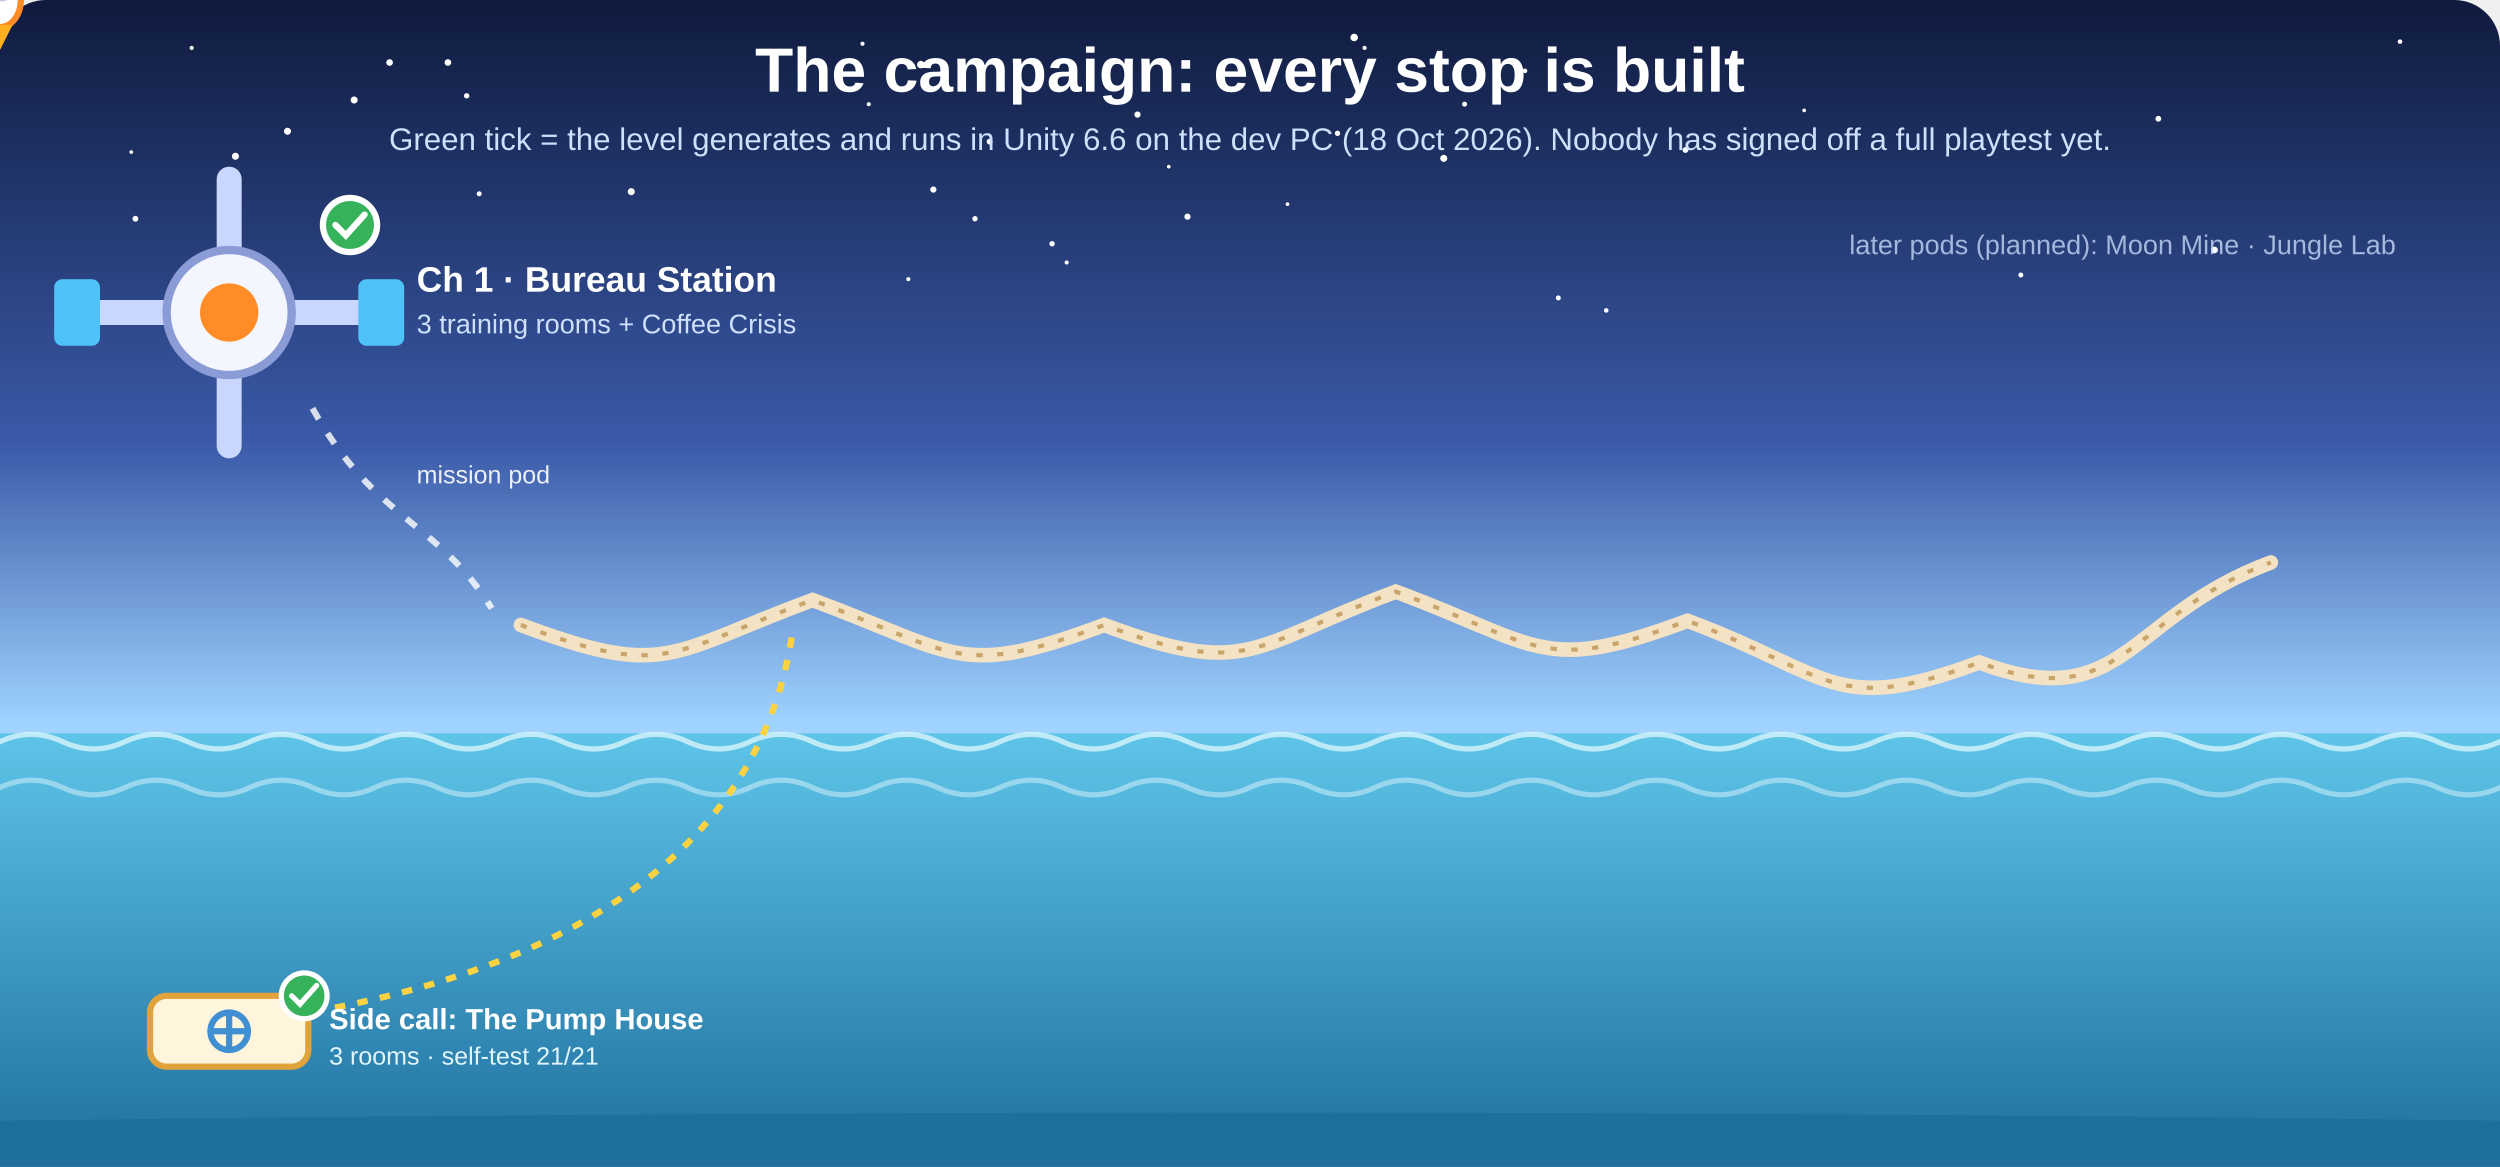
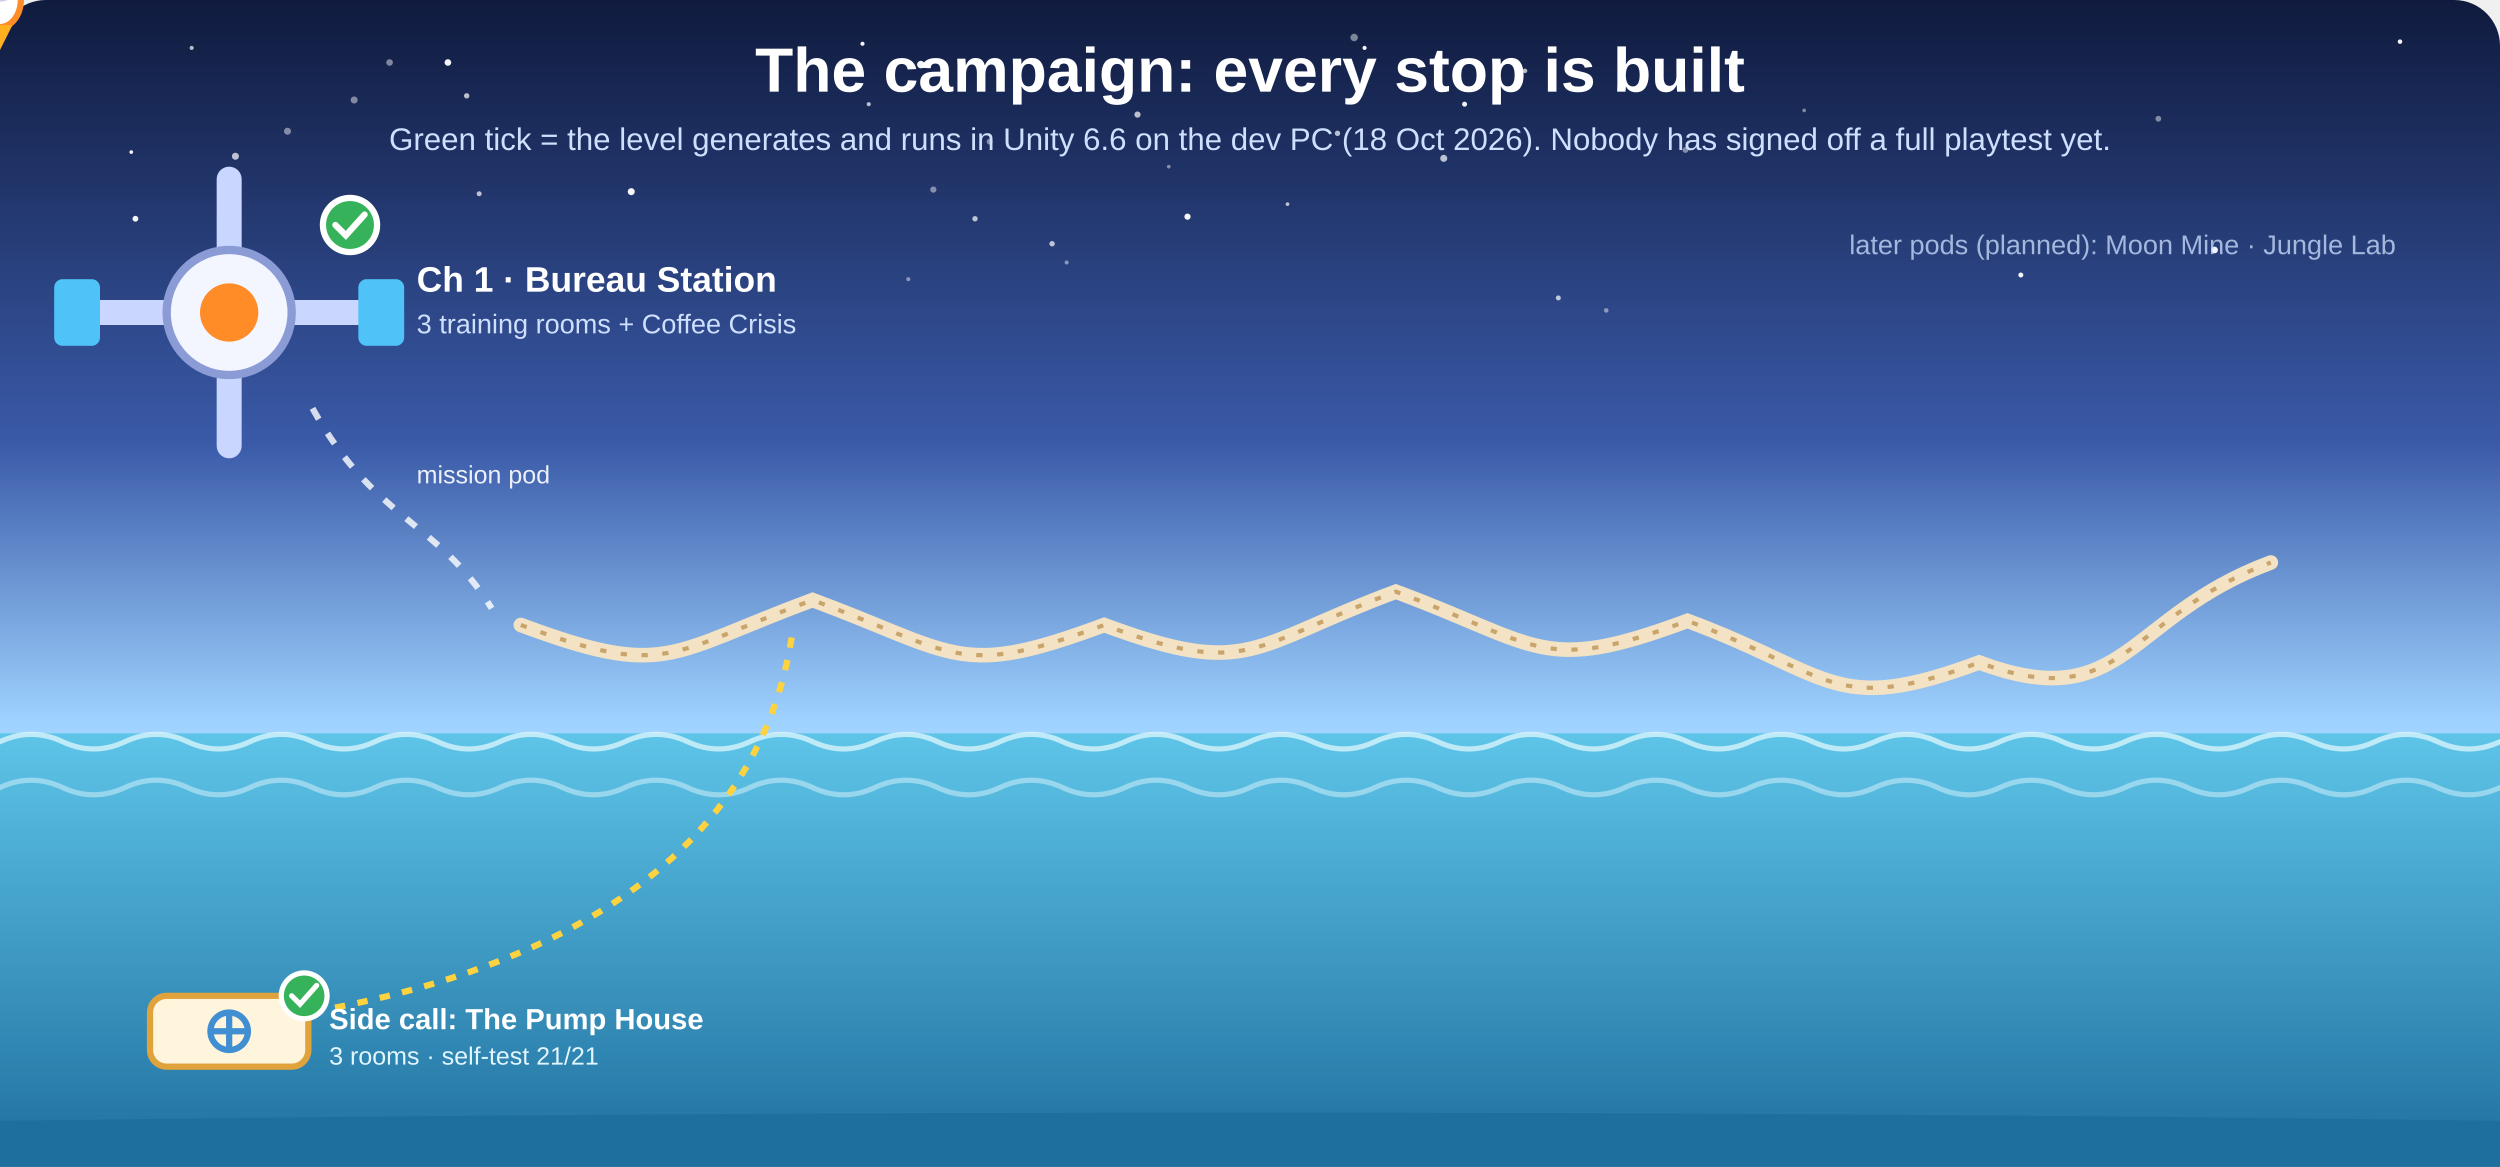
<svg xmlns="http://www.w3.org/2000/svg" viewBox="0 0 1200 560" width="1200" height="560" font-family="'Trebuchet MS', Verdana, Arial, sans-serif">
  <defs>
    <linearGradient id="sky" x1="0" y1="0" x2="0" y2="1">
      <stop offset="0" stop-color="#0f1a3d" />
      <stop offset="0.38" stop-color="#3a5aa8" />
      <stop offset="0.62" stop-color="#9fd3ff" />
      <stop offset="1" stop-color="#d9f1ff" />
    </linearGradient>
    <linearGradient id="sea" x1="0" y1="0" x2="0" y2="1">
      <stop offset="0" stop-color="#5ec4e8" />
      <stop offset="1" stop-color="#1f6f9e" />
    </linearGradient>
    <radialGradient id="planet" cx="0.35" cy="0.3" r="0.8">
      <stop offset="0" stop-color="#7fd0ff" />
      <stop offset="1" stop-color="#1c4f9c" />
    </radialGradient>
  </defs>
  <rect width="1200" height="560" rx="22" fill="url(#sky)" />
-   <circle cx="396" cy="35" r="0.9" fill="#fff">
-     <animate attributeName="opacity" values="1;0.2;1" dur="3.1s" repeatCount="indefinite" />
-   </circle>
-   <circle cx="642" cy="64" r="1.3" fill="#fff">
-     <animate attributeName="opacity" values="1;0.2;1" dur="1.6s" repeatCount="indefinite" />
-   </circle>
-   <circle cx="63" cy="73" r="0.9" fill="#fff">
-     <animate attributeName="opacity" values="1;0.2;1" dur="1.7s" repeatCount="indefinite" />
-   </circle>
-   <circle cx="512" cy="126" r="1.0" fill="#fff">
-     <animate attributeName="opacity" values="1;0.2;1" dur="1.8s" repeatCount="indefinite" />
-   </circle>
-   <circle cx="748" cy="143" r="1.2" fill="#fff">
-     <animate attributeName="opacity" values="1;0.2;1" dur="2.9s" repeatCount="indefinite" />
-   </circle>
-   <circle cx="1152" cy="20" r="1.1" fill="#fff">
-     <animate attributeName="opacity" values="1;0.2;1" dur="3.6s" repeatCount="indefinite" />
-   </circle>
-   <circle cx="187" cy="30" r="1.6" fill="#fff">
-     <animate attributeName="opacity" values="1;0.2;1" dur="2.3s" repeatCount="indefinite" />
-   </circle>
-   <circle cx="230" cy="93" r="1.2" fill="#fff">
-     <animate attributeName="opacity" values="1;0.2;1" dur="3.1s" repeatCount="indefinite" />
-   </circle>
-   <circle cx="655" cy="23" r="1.0" fill="#fff">
-     <animate attributeName="opacity" values="1;0.2;1" dur="1.6s" repeatCount="indefinite" />
-   </circle>
-   <circle cx="809" cy="72" r="1.4" fill="#fff">
-     <animate attributeName="opacity" values="1;0.2;1" dur="2.3s" repeatCount="indefinite" />
-   </circle>
-   <circle cx="546" cy="55" r="1.5" fill="#fff">
-     <animate attributeName="opacity" values="1;0.2;1" dur="3.5s" repeatCount="indefinite" />
-   </circle>
-   <circle cx="303" cy="92" r="1.7" fill="#fff">
-     <animate attributeName="opacity" values="1;0.2;1" dur="2.8s" repeatCount="indefinite" />
-   </circle>
-   <circle cx="866" cy="53" r="0.9" fill="#fff">
-     <animate attributeName="opacity" values="1;0.2;1" dur="4.0s" repeatCount="indefinite" />
-   </circle>
-   <circle cx="505" cy="117" r="1.3" fill="#fff">
-     <animate attributeName="opacity" values="1;0.2;1" dur="1.9s" repeatCount="indefinite" />
-   </circle>
-   <circle cx="65" cy="105" r="1.4" fill="#fff">
-     <animate attributeName="opacity" values="1;0.2;1" dur="3.4s" repeatCount="indefinite" />
-   </circle>
-   <circle cx="1036" cy="57" r="1.4" fill="#fff">
-     <animate attributeName="opacity" values="1;0.2;1" dur="3.2s" repeatCount="indefinite" />
-   </circle>
-   <circle cx="693" cy="76" r="1.7" fill="#fff">
-     <animate attributeName="opacity" values="1;0.2;1" dur="3.6s" repeatCount="indefinite" />
-   </circle>
-   <circle cx="570" cy="104" r="1.5" fill="#fff">
-     <animate attributeName="opacity" values="1;0.2;1" dur="1.7s" repeatCount="indefinite" />
-   </circle>
-   <circle cx="771" cy="149" r="1.1" fill="#fff">
-     <animate attributeName="opacity" values="1;0.2;1" dur="3.6s" repeatCount="indefinite" />
-   </circle>
-   <circle cx="468" cy="105" r="1.3" fill="#fff">
-     <animate attributeName="opacity" values="1;0.2;1" dur="1.6s" repeatCount="indefinite" />
-   </circle>
-   <circle cx="215" cy="30" r="1.6" fill="#fff">
-     <animate attributeName="opacity" values="1;0.2;1" dur="1.6s" repeatCount="indefinite" />
-   </circle>
-   <circle cx="170" cy="48" r="1.7" fill="#fff">
-     <animate attributeName="opacity" values="1;0.2;1" dur="2.5s" repeatCount="indefinite" />
-   </circle>
-   <circle cx="113" cy="75" r="1.7" fill="#fff">
-     <animate attributeName="opacity" values="1;0.2;1" dur="2.9s" repeatCount="indefinite" />
-   </circle>
-   <circle cx="970" cy="132" r="1.2" fill="#fff">
-     <animate attributeName="opacity" values="1;0.2;1" dur="2.2s" repeatCount="indefinite" />
-   </circle>
-   <circle cx="436" cy="134" r="1.0" fill="#fff">
-     <animate attributeName="opacity" values="1;0.2;1" dur="3.9s" repeatCount="indefinite" />
-   </circle>
-   <circle cx="224" cy="46" r="1.3" fill="#fff">
-     <animate attributeName="opacity" values="1;0.2;1" dur="2.1s" repeatCount="indefinite" />
-   </circle>
-   <circle cx="703" cy="50" r="1.2" fill="#fff">
-     <animate attributeName="opacity" values="1;0.2;1" dur="1.5s" repeatCount="indefinite" />
-   </circle>
-   <circle cx="448" cy="91" r="1.5" fill="#fff">
-     <animate attributeName="opacity" values="1;0.2;1" dur="3.9s" repeatCount="indefinite" />
-   </circle>
-   <circle cx="618" cy="98" r="0.9" fill="#fff">
-     <animate attributeName="opacity" values="1;0.2;1" dur="3.2s" repeatCount="indefinite" />
-   </circle>
-   <circle cx="1063" cy="120" r="1.6" fill="#fff">
-     <animate attributeName="opacity" values="1;0.2;1" dur="3.7s" repeatCount="indefinite" />
-   </circle>
-   <circle cx="475" cy="68" r="1.4" fill="#fff">
-     <animate attributeName="opacity" values="1;0.2;1" dur="1.8s" repeatCount="indefinite" />
-   </circle>
-   <circle cx="92" cy="23" r="1.0" fill="#fff">
-     <animate attributeName="opacity" values="1;0.2;1" dur="2.0s" repeatCount="indefinite" />
-   </circle>
-   <circle cx="414" cy="21" r="1.0" fill="#fff">
-     <animate attributeName="opacity" values="1;0.2;1" dur="1.5s" repeatCount="indefinite" />
-   </circle>
-   <circle cx="138" cy="63" r="1.7" fill="#fff">
-     <animate attributeName="opacity" values="1;0.2;1" dur="1.6s" repeatCount="indefinite" />
-   </circle>
-   <circle cx="732" cy="34" r="1.1" fill="#fff">
-     <animate attributeName="opacity" values="1;0.2;1" dur="2.1s" repeatCount="indefinite" />
-   </circle>
-   <circle cx="442" cy="31" r="1.8" fill="#fff">
-     <animate attributeName="opacity" values="1;0.2;1" dur="3.6s" repeatCount="indefinite" />
-   </circle>
-   <circle cx="561" cy="80" r="0.9" fill="#fff">
-     <animate attributeName="opacity" values="1;0.2;1" dur="1.7s" repeatCount="indefinite" />
-   </circle>
-   <circle cx="417" cy="50" r="1.0" fill="#fff">
-     <animate attributeName="opacity" values="1;0.2;1" dur="3.6s" repeatCount="indefinite" />
-   </circle>
-   <circle cx="47" cy="143" r="0.9" fill="#fff">
-     <animate attributeName="opacity" values="1;0.2;1" dur="2.8s" repeatCount="indefinite" />
-   </circle>
-   <circle cx="650" cy="18" r="1.8" fill="#fff">
-     <animate attributeName="opacity" values="1;0.2;1" dur="2.8s" repeatCount="indefinite" />
-   </circle>
+   <circle cx="396" cy="35" r="0.9" fill="#fff" opacity="0.45" />
+   <circle cx="642" cy="64" r="1.3" fill="#fff" opacity="0.70" />
+   <circle cx="63" cy="73" r="0.9" fill="#fff" opacity="0.95" />
+   <circle cx="512" cy="126" r="1.0" fill="#fff" opacity="0.45" />
+   <circle cx="748" cy="143" r="1.2" fill="#fff" opacity="0.70" />
+   <circle cx="1152" cy="20" r="1.1" fill="#fff" opacity="0.95" />
+   <circle cx="187" cy="30" r="1.6" fill="#fff" opacity="0.45" />
+   <circle cx="230" cy="93" r="1.2" fill="#fff" opacity="0.70" />
+   <circle cx="655" cy="23" r="1.0" fill="#fff" opacity="0.95" />
+   <circle cx="809" cy="72" r="1.4" fill="#fff" opacity="0.45" />
+   <circle cx="546" cy="55" r="1.5" fill="#fff" opacity="0.70" />
+   <circle cx="303" cy="92" r="1.7" fill="#fff" opacity="0.95" />
+   <circle cx="866" cy="53" r="0.9" fill="#fff" opacity="0.45" />
+   <circle cx="505" cy="117" r="1.3" fill="#fff" opacity="0.70" />
+   <circle cx="65" cy="105" r="1.4" fill="#fff" opacity="0.95" />
+   <circle cx="1036" cy="57" r="1.4" fill="#fff" opacity="0.45" />
+   <circle cx="693" cy="76" r="1.7" fill="#fff" opacity="0.70" />
+   <circle cx="570" cy="104" r="1.5" fill="#fff" opacity="0.95" />
+   <circle cx="771" cy="149" r="1.1" fill="#fff" opacity="0.45" />
+   <circle cx="468" cy="105" r="1.3" fill="#fff" opacity="0.70" />
+   <circle cx="215" cy="30" r="1.6" fill="#fff" opacity="0.95" />
+   <circle cx="170" cy="48" r="1.7" fill="#fff" opacity="0.45" />
+   <circle cx="113" cy="75" r="1.7" fill="#fff" opacity="0.70" />
+   <circle cx="970" cy="132" r="1.2" fill="#fff" opacity="0.95" />
+   <circle cx="436" cy="134" r="1.0" fill="#fff" opacity="0.45" />
+   <circle cx="224" cy="46" r="1.3" fill="#fff" opacity="0.70" />
+   <circle cx="703" cy="50" r="1.2" fill="#fff" opacity="0.95" />
+   <circle cx="448" cy="91" r="1.5" fill="#fff" opacity="0.45" />
+   <circle cx="618" cy="98" r="0.9" fill="#fff" opacity="0.70" />
+   <circle cx="1063" cy="120" r="1.6" fill="#fff" opacity="0.95" />
+   <circle cx="475" cy="68" r="1.4" fill="#fff" opacity="0.45" />
+   <circle cx="92" cy="23" r="1.0" fill="#fff" opacity="0.70" />
+   <circle cx="414" cy="21" r="1.0" fill="#fff" opacity="0.95" />
+   <circle cx="138" cy="63" r="1.7" fill="#fff" opacity="0.45" />
+   <circle cx="732" cy="34" r="1.1" fill="#fff" opacity="0.70" />
+   <circle cx="442" cy="31" r="1.8" fill="#fff" opacity="0.95" />
+   <circle cx="561" cy="80" r="0.9" fill="#fff" opacity="0.45" />
+   <circle cx="417" cy="50" r="1.0" fill="#fff" opacity="0.70" />
+   <circle cx="47" cy="143" r="0.9" fill="#fff" opacity="0.95" />
+   <circle cx="650" cy="18" r="1.8" fill="#fff" opacity="0.45" />
  <text x="600" y="44" font-size="30" font-weight="bold" fill="#fff" text-anchor="middle">The campaign: every stop is built</text>
  <text x="600" y="72" font-size="15" fill="#cfe0ff" text-anchor="middle">Green tick = the level generates and runs in Unity 6.6 on the dev PC (18 Oct 2026). Nobody has signed off a full playtest yet.</text>
  <g transform="translate(110 150)">
    <animateTransform attributeName="transform" type="translate" values="110 150;110 143;110 150" dur="5s" repeatCount="indefinite" />
    <g>
      <animateTransform attributeName="transform" type="rotate" from="0" to="360" dur="30s" repeatCount="indefinite" />
      <rect x="-70" y="-6" width="140" height="12" rx="6" fill="#c9d6ff" />
      <rect x="-6" y="-70" width="12" height="140" rx="6" fill="#c9d6ff" />
      <rect x="-84" y="-16" width="22" height="32" rx="4" fill="#4fc3f7" />
      <rect x="62" y="-16" width="22" height="32" rx="4" fill="#4fc3f7" />
    </g>
    <circle r="30" fill="#f4f6ff" stroke="#8b9bd6" stroke-width="4" />
    <circle r="14" fill="#ff8c26">
      <animate attributeName="fill" values="#ff8c26;#ffd23f;#ff8c26" dur="2s" repeatCount="indefinite" />
    </circle>
  </g>
  <g>
    <circle cx="168" cy="108" r="13" fill="#36b35a" stroke="#fff" stroke-width="3" />
    <path d="M161 108 l5 5 l9 -10" fill="none" stroke="#fff" stroke-width="3" stroke-linecap="round" />
  </g>
  <text x="200" y="140" font-size="17" font-weight="bold" fill="#fff">Ch 1 · Bureau Station</text>
  <text x="200" y="160" font-size="13" fill="#cfe0ff">3 training rooms + Coffee Crisis</text>
  <path d="M 150 196 C 180 250, 210 250, 236 292" fill="none" stroke="#fff" stroke-width="3" stroke-dasharray="6 8" opacity="0.8">
    <animate attributeName="stroke-dashoffset" from="28" to="0" dur="1s" repeatCount="indefinite" />
  </path>
  <g>
    <animateMotion path="M 150 196 C 180 250, 210 250, 236 292" dur="3.5s" repeatCount="indefinite" rotate="0" />
    <ellipse rx="10" ry="13" fill="#ffffff" stroke="#ff8c26" stroke-width="3" />
    <path d="M -6 12 L 0 24 L 6 12 Z" fill="#ffb020">
      <animate attributeName="opacity" values="1;0.3;1" dur="0.3s" repeatCount="indefinite" />
    </path>
  </g>
  <text x="200" y="232" font-size="12" fill="#ffffff" opacity="0.9">mission pod</text>
  <rect x="0" y="352" width="1200" height="208" fill="url(#sea)" />
  <rect x="0" y="538" width="1200" height="22" fill="#1f6f9e" />
  <path d="M0 560 L0 538 Q600.0 530 1200 538 L1200 560 Z" fill="#1f6f9e" />
  <path d="M -60 356 q 15 -7 30 0 q 15 7 30 0 q 15 -7 30 0 q 15 7 30 0 q 15 -7 30 0 q 15 7 30 0 q 15 -7 30 0 q 15 7 30 0 q 15 -7 30 0 q 15 7 30 0 q 15 -7 30 0 q 15 7 30 0 q 15 -7 30 0 q 15 7 30 0 q 15 -7 30 0 q 15 7 30 0 q 15 -7 30 0 q 15 7 30 0 q 15 -7 30 0 q 15 7 30 0 q 15 -7 30 0 q 15 7 30 0 q 15 -7 30 0 q 15 7 30 0 q 15 -7 30 0 q 15 7 30 0 q 15 -7 30 0 q 15 7 30 0 q 15 -7 30 0 q 15 7 30 0 q 15 -7 30 0 q 15 7 30 0 q 15 -7 30 0 q 15 7 30 0 q 15 -7 30 0 q 15 7 30 0 q 15 -7 30 0 q 15 7 30 0 q 15 -7 30 0 q 15 7 30 0 q 15 -7 30 0 q 15 7 30 0 q 15 -7 30 0 q 15 7 30 0 q 15 -7 30 0 q 15 7 30 0 q 15 -7 30 0 q 15 7 30 0" fill="none" stroke="#e8fbff" stroke-width="2.5" opacity="0.7">
    <animateTransform attributeName="transform" type="translate" from="0 0" to="60 0" dur="7s" repeatCount="indefinite" />
  </path>
  <path d="M -60 378 q 15 -7 30 0 q 15 7 30 0 q 15 -7 30 0 q 15 7 30 0 q 15 -7 30 0 q 15 7 30 0 q 15 -7 30 0 q 15 7 30 0 q 15 -7 30 0 q 15 7 30 0 q 15 -7 30 0 q 15 7 30 0 q 15 -7 30 0 q 15 7 30 0 q 15 -7 30 0 q 15 7 30 0 q 15 -7 30 0 q 15 7 30 0 q 15 -7 30 0 q 15 7 30 0 q 15 -7 30 0 q 15 7 30 0 q 15 -7 30 0 q 15 7 30 0 q 15 -7 30 0 q 15 7 30 0 q 15 -7 30 0 q 15 7 30 0 q 15 -7 30 0 q 15 7 30 0 q 15 -7 30 0 q 15 7 30 0 q 15 -7 30 0 q 15 7 30 0 q 15 -7 30 0 q 15 7 30 0 q 15 -7 30 0 q 15 7 30 0 q 15 -7 30 0 q 15 7 30 0 q 15 -7 30 0 q 15 7 30 0 q 15 -7 30 0 q 15 7 30 0 q 15 -7 30 0 q 15 7 30 0 q 15 -7 30 0 q 15 7 30 0" fill="none" stroke="#e8fbff" stroke-width="2.5" opacity="0.45">
    <animateTransform attributeName="transform" type="translate" from="0 0" to="60 0" dur="9s" repeatCount="indefinite" />
  </path>
  <path d="M 250 300 C 320.0 326, 320.0 314, 390 288 C 460.0 314, 460.0 326, 530 300 C 600.0 326, 600.0 310, 670 284 C 740.0 310, 740.0 324, 810 298 C 880.0 324, 880.0 344, 950 318 C 1020.0 344, 1020.0 296, 1090 270" fill="none" stroke="#f3e2c3" stroke-width="7" stroke-linecap="round" />
  <path d="M 250 300 C 320.0 326, 320.0 314, 390 288 C 460.0 314, 460.0 326, 530 300 C 600.0 326, 600.0 310, 670 284 C 740.0 310, 740.0 324, 810 298 C 880.0 324, 880.0 344, 950 318 C 1020.0 344, 1020.0 296, 1090 270" fill="none" stroke="#c9a46b" stroke-width="2" stroke-dasharray="3 7" />
  <g transform="translate(110 492)">
    <path d="M 270 -186 C 250 -60, 120 -20, 38 -6" fill="none" stroke="#ffd23f" stroke-width="3" stroke-dasharray="5 6">
      <animate attributeName="stroke-dashoffset" from="22" to="0" dur="1.2s" repeatCount="indefinite" />
    </path>
    <rect x="-38" y="-14" width="76" height="34" rx="8" fill="#fff4dc" stroke="#e0a23b" stroke-width="3" />
    <g transform="translate(0 3)">
      <animateTransform attributeName="transform" type="rotate" from="0 0 3" to="360 0 3" dur="4s" repeatCount="indefinite" additive="sum" />
      <circle r="9" fill="none" stroke="#3f8fd2" stroke-width="3" />
      <path d="M -9 0 H 9 M 0 -9 V 9" stroke="#3f8fd2" stroke-width="3" />
    </g>
    <circle cx="36" cy="-14" r="11" fill="#36b35a" stroke="#fff" stroke-width="2.5" />
    <path d="M30 -14 l4 4 l8 -9" fill="none" stroke="#fff" stroke-width="2.5" stroke-linecap="round" />
    <text x="48" y="2" font-size="14" font-weight="bold" fill="#fff">Side call: The Pump House</text>
    <text x="48" y="19" font-size="12" fill="#e2f6ff">3 rooms · self-test 21/21</text>
  </g>
  <g opacity="0">
    <animate attributeName="opacity" from="0" to="1" begin="0.40s" dur="0.5s" fill="freeze" />
    <rect x="213" y="308" width="6" height="58" fill="#c69c6d" />
    <rect x="235" y="308" width="6" height="58" fill="#c69c6d" />
    <rect x="259" y="308" width="6" height="58" fill="#c69c6d" />
    <rect x="281" y="308" width="6" height="58" fill="#c69c6d" />
    <rect x="202" y="296" width="96" height="14" rx="4" fill="#ff8a65" stroke="#ffffff" stroke-width="2" />
    <rect x="238" y="280" width="24" height="16" rx="4" fill="#8d6e63" />
    <g fill="#fff" opacity="0.85">
      <circle cx="246" cy="274" r="4">
        <animate attributeName="cy" values="276;256" dur="2s" repeatCount="indefinite" />
        <animate attributeName="opacity" values="0.9;0" dur="2s" repeatCount="indefinite" />
      </circle>
      <circle cx="255" cy="274" r="3">
        <animate attributeName="cy" values="276;256" dur="2s" begin="1s" repeatCount="indefinite" />
        <animate attributeName="opacity" values="0.9;0" dur="2s" begin="1s" repeatCount="indefinite" />
      </circle>
    </g>
    <circle cx="294" cy="292" r="12" fill="#36b35a" stroke="#fff" stroke-width="3" />
    <path d="M288 292 l4 4 l8 -9" fill="none" stroke="#fff" stroke-width="3" stroke-linecap="round" />
    <text x="250" y="396" font-size="13" font-weight="bold" fill="#ffffff" text-anchor="middle">Ch 2</text>
    <text x="250" y="413" font-size="14" font-weight="bold" fill="#ffffff" text-anchor="middle">Nonna Lucia's</text>
    <text x="250" y="429" font-size="14" font-weight="bold" fill="#ffffff" text-anchor="middle">Trattoria</text>
  </g>
  <g opacity="0">
    <animate attributeName="opacity" from="0" to="1" begin="0.75s" dur="0.5s" fill="freeze" />
    <rect x="353" y="296" width="6" height="70" fill="#c69c6d" />
    <rect x="375" y="296" width="6" height="70" fill="#c69c6d" />
    <rect x="399" y="296" width="6" height="70" fill="#c69c6d" />
    <rect x="421" y="296" width="6" height="70" fill="#c69c6d" />
    <rect x="342" y="284" width="96" height="14" rx="4" fill="#66bb6a" stroke="#ffffff" stroke-width="2" />
    <rect x="387" y="254" width="6" height="30" fill="#795548" />
    <g>
      <animateTransform attributeName="transform" type="rotate" values="-3 390 284;3 390 284;-3 390 284" dur="0.9s" repeatCount="indefinite" />
      <circle cx="390" cy="246" r="16" fill="#4caf50" />
      <circle cx="399" cy="240" r="5" fill="#ffcc80" />
    </g>
    <circle cx="434" cy="280" r="12" fill="#36b35a" stroke="#fff" stroke-width="3" />
    <path d="M428 280 l4 4 l8 -9" fill="none" stroke="#fff" stroke-width="3" stroke-linecap="round" />
    <text x="390" y="456" font-size="13" font-weight="bold" fill="#ffffff" text-anchor="middle">Ch 3</text>
    <text x="390" y="473" font-size="14" font-weight="bold" fill="#ffffff" text-anchor="middle">Brightwater</text>
    <text x="390" y="489" font-size="14" font-weight="bold" fill="#ffffff" text-anchor="middle">Park</text>
  </g>
  <g opacity="0">
    <animate attributeName="opacity" from="0" to="1" begin="1.10s" dur="0.5s" fill="freeze" />
    <rect x="493" y="308" width="6" height="58" fill="#c69c6d" />
    <rect x="515" y="308" width="6" height="58" fill="#c69c6d" />
    <rect x="539" y="308" width="6" height="58" fill="#c69c6d" />
    <rect x="561" y="308" width="6" height="58" fill="#c69c6d" />
    <rect x="482" y="296" width="96" height="14" rx="4" fill="#ab47bc" stroke="#ffffff" stroke-width="2" />
    <path d="M 512 296 L 524 270 L 536 270 L 548 296 Z" fill="#8d6e63" />
    <ellipse cx="530" cy="268" rx="9" ry="5" fill="#f8bbd0">
      <animate attributeName="ry" values="4;12;4" dur="1.6s" repeatCount="indefinite" />
      <animate attributeName="cy" values="268;260;268" dur="1.6s" repeatCount="indefinite" />
    </ellipse>
    <circle cx="574" cy="292" r="12" fill="#36b35a" stroke="#fff" stroke-width="3" />
    <path d="M568 292 l4 4 l8 -9" fill="none" stroke="#fff" stroke-width="3" stroke-linecap="round" />
    <text x="530" y="396" font-size="13" font-weight="bold" fill="#ffffff" text-anchor="middle">Ch 4</text>
    <text x="530" y="413" font-size="14" font-weight="bold" fill="#ffffff" text-anchor="middle">School</text>
    <text x="530" y="429" font-size="14" font-weight="bold" fill="#ffffff" text-anchor="middle">Science Fair</text>
  </g>
  <g opacity="0">
    <animate attributeName="opacity" from="0" to="1" begin="1.45s" dur="0.5s" fill="freeze" />
    <rect x="633" y="292" width="6" height="74" fill="#c69c6d" />
    <rect x="655" y="292" width="6" height="74" fill="#c69c6d" />
    <rect x="679" y="292" width="6" height="74" fill="#c69c6d" />
    <rect x="701" y="292" width="6" height="74" fill="#c69c6d" />
    <rect x="622" y="280" width="96" height="14" rx="4" fill="#42a5f5" stroke="#ffffff" stroke-width="2" />
    <path d="M 662 280 L 665 232 L 675 232 L 678 280 Z" fill="#fff" />
    <rect x="663" y="248" width="14" height="7" fill="#e53935" />
    <rect x="663" y="264" width="14" height="7" fill="#e53935" />
    <circle cx="670" cy="228" r="5" fill="#ffeb3b" />
    <path d="M 670 228 L 760 210 L 760 246 Z" fill="#fff59d" opacity="0.45">
      <animateTransform attributeName="transform" type="rotate" values="0 670 228;180 670 228;360 670 228" dur="5s" repeatCount="indefinite" />
    </path>
    <circle cx="714" cy="276" r="12" fill="#36b35a" stroke="#fff" stroke-width="3" />
    <path d="M708 276 l4 4 l8 -9" fill="none" stroke="#fff" stroke-width="3" stroke-linecap="round" />
    <text x="670" y="456" font-size="13" font-weight="bold" fill="#ffffff" text-anchor="middle">Ch 5</text>
    <text x="670" y="473" font-size="14" font-weight="bold" fill="#ffffff" text-anchor="middle">Docks &amp;</text>
    <text x="670" y="489" font-size="14" font-weight="bold" fill="#ffffff" text-anchor="middle">Lighthouse</text>
  </g>
  <g opacity="0">
    <animate attributeName="opacity" from="0" to="1" begin="1.80s" dur="0.5s" fill="freeze" />
    <rect x="773" y="306" width="6" height="60" fill="#c69c6d" />
    <rect x="795" y="306" width="6" height="60" fill="#c69c6d" />
    <rect x="819" y="306" width="6" height="60" fill="#c69c6d" />
    <rect x="841" y="306" width="6" height="60" fill="#c69c6d" />
    <rect x="762" y="294" width="96" height="14" rx="4" fill="#ef5350" stroke="#ffffff" stroke-width="2" />
    <line x1="800" y1="294" x2="810" y2="268" stroke="#90a4ae" stroke-width="3" />
    <line x1="820" y1="294" x2="810" y2="268" stroke="#90a4ae" stroke-width="3" />
    <g>
      <animateTransform attributeName="transform" type="rotate" from="0 810 268" to="360 810 268" dur="9s" repeatCount="indefinite" />
      <circle cx="810" cy="268" r="24" fill="none" stroke="#ef5350" stroke-width="3" />
      <line x1="810" y1="268" x2="810" y2="244" transform="rotate(0 810 268)" stroke="#fff" stroke-width="2" />
      <line x1="810" y1="268" x2="810" y2="244" transform="rotate(45 810 268)" stroke="#fff" stroke-width="2" />
      <line x1="810" y1="268" x2="810" y2="244" transform="rotate(90 810 268)" stroke="#fff" stroke-width="2" />
      <line x1="810" y1="268" x2="810" y2="244" transform="rotate(135 810 268)" stroke="#fff" stroke-width="2" />
      <line x1="810" y1="268" x2="810" y2="244" transform="rotate(180 810 268)" stroke="#fff" stroke-width="2" />
      <line x1="810" y1="268" x2="810" y2="244" transform="rotate(225 810 268)" stroke="#fff" stroke-width="2" />
      <line x1="810" y1="268" x2="810" y2="244" transform="rotate(270 810 268)" stroke="#fff" stroke-width="2" />
      <line x1="810" y1="268" x2="810" y2="244" transform="rotate(315 810 268)" stroke="#fff" stroke-width="2" />
      <circle cx="810" cy="244" r="4" fill="#ffd54f" transform="rotate(0 810 268)" />
      <circle cx="810" cy="244" r="4" fill="#ffd54f" transform="rotate(90 810 268)" />
      <circle cx="810" cy="244" r="4" fill="#ffd54f" transform="rotate(180 810 268)" />
      <circle cx="810" cy="244" r="4" fill="#ffd54f" transform="rotate(270 810 268)" />
    </g>
    <circle cx="854" cy="290" r="12" fill="#36b35a" stroke="#fff" stroke-width="3" />
    <path d="M848 290 l4 4 l8 -9" fill="none" stroke="#fff" stroke-width="3" stroke-linecap="round" />
    <text x="810" y="396" font-size="13" font-weight="bold" fill="#ffffff" text-anchor="middle">Ch 6</text>
    <text x="810" y="413" font-size="14" font-weight="bold" fill="#ffffff" text-anchor="middle">Funland</text>
    <text x="810" y="429" font-size="14" font-weight="bold" fill="#ffffff" text-anchor="middle">Pier</text>
  </g>
  <g opacity="0">
    <animate attributeName="opacity" from="0" to="1" begin="2.15s" dur="0.5s" fill="freeze" />
    <rect x="913" y="326" width="6" height="40" fill="#c69c6d" />
    <rect x="935" y="326" width="6" height="40" fill="#c69c6d" />
    <rect x="959" y="326" width="6" height="40" fill="#c69c6d" />
    <rect x="981" y="326" width="6" height="40" fill="#c69c6d" />
    <rect x="902" y="314" width="96" height="14" rx="4" fill="#78909c" stroke="#ffffff" stroke-width="2" />
    <g transform="rotate(-8 950 318)">
      <rect x="934" y="284" width="32" height="30" fill="#607d8b" />
      <rect x="946" y="262" width="8" height="24" fill="#546e7a" />
    </g>
    <circle cx="950" cy="372" r="10" fill="none" stroke="#ffeb3b" stroke-width="2">
      <animate attributeName="r" values="8;60" dur="3s" begin="0s" repeatCount="indefinite" />
      <animate attributeName="opacity" values="0.9;0" dur="3s" begin="0s" repeatCount="indefinite" />
    </circle>
    <circle cx="950" cy="372" r="10" fill="none" stroke="#ffeb3b" stroke-width="2">
      <animate attributeName="r" values="8;60" dur="3s" begin="1s" repeatCount="indefinite" />
      <animate attributeName="opacity" values="0.9;0" dur="3s" begin="1s" repeatCount="indefinite" />
    </circle>
    <circle cx="950" cy="372" r="10" fill="none" stroke="#ffeb3b" stroke-width="2">
      <animate attributeName="r" values="8;60" dur="3s" begin="2s" repeatCount="indefinite" />
      <animate attributeName="opacity" values="0.9;0" dur="3s" begin="2s" repeatCount="indefinite" />
    </circle>
    <text x="980" y="412" font-size="11" fill="#fff59d" font-weight="bold">· · · — — — · · ·<animate attributeName="opacity" values="1;0.2;1" dur="2s" repeatCount="indefinite" />
    </text>
    <circle cx="994" cy="310" r="12" fill="#36b35a" stroke="#fff" stroke-width="3" />
    <path d="M988 310 l4 4 l8 -9" fill="none" stroke="#fff" stroke-width="3" stroke-linecap="round" />
    <text x="950" y="456" font-size="13" font-weight="bold" fill="#ffffff" text-anchor="middle">Ch 7</text>
    <text x="950" y="473" font-size="14" font-weight="bold" fill="#ffffff" text-anchor="middle">The Old Rig</text>
  </g>
  <g opacity="0">
    <animate attributeName="opacity" from="0" to="1" begin="2.50s" dur="0.5s" fill="freeze" />
    <rect x="1053" y="278" width="6" height="88" fill="#c69c6d" />
    <rect x="1075" y="278" width="6" height="88" fill="#c69c6d" />
    <rect x="1099" y="278" width="6" height="88" fill="#c69c6d" />
    <rect x="1121" y="278" width="6" height="88" fill="#c69c6d" />
    <rect x="1042" y="266" width="96" height="14" rx="4" fill="#fbc02d" stroke="#ffffff" stroke-width="2" />
    <rect x="1066" y="244" width="48" height="22" rx="4" fill="#7e57c2" />
    <path d="M 1064 244 L 1090 226 L 1116 244 Z" fill="#ffca28" />
    <g transform="translate(0 0)">
      <g transform="translate(1060 200)">
        <g stroke="#ff5252" stroke-width="3" stroke-linecap="round" opacity="0">
          <animate attributeName="opacity" values="0;1;0" dur="2.4s" begin="0.0s" repeatCount="indefinite" />
          <animateTransform attributeName="transform" type="scale" values="0.4;1.2" dur="2.4s" begin="0.0s" repeatCount="indefinite" />
          <line x1="0" y1="-4" x2="0" y2="-16" transform="rotate(0)" />
          <line x1="0" y1="-4" x2="0" y2="-16" transform="rotate(45)" />
          <line x1="0" y1="-4" x2="0" y2="-16" transform="rotate(90)" />
          <line x1="0" y1="-4" x2="0" y2="-16" transform="rotate(135)" />
          <line x1="0" y1="-4" x2="0" y2="-16" transform="rotate(180)" />
          <line x1="0" y1="-4" x2="0" y2="-16" transform="rotate(225)" />
          <line x1="0" y1="-4" x2="0" y2="-16" transform="rotate(270)" />
          <line x1="0" y1="-4" x2="0" y2="-16" transform="rotate(315)" />
        </g>
      </g>
      <g transform="translate(1116 188)">
        <g stroke="#40c4ff" stroke-width="3" stroke-linecap="round" opacity="0">
          <animate attributeName="opacity" values="0;1;0" dur="2.4s" begin="0.8s" repeatCount="indefinite" />
          <animateTransform attributeName="transform" type="scale" values="0.4;1.2" dur="2.4s" begin="0.8s" repeatCount="indefinite" />
          <line x1="0" y1="-4" x2="0" y2="-16" transform="rotate(0)" />
          <line x1="0" y1="-4" x2="0" y2="-16" transform="rotate(45)" />
          <line x1="0" y1="-4" x2="0" y2="-16" transform="rotate(90)" />
          <line x1="0" y1="-4" x2="0" y2="-16" transform="rotate(135)" />
          <line x1="0" y1="-4" x2="0" y2="-16" transform="rotate(180)" />
          <line x1="0" y1="-4" x2="0" y2="-16" transform="rotate(225)" />
          <line x1="0" y1="-4" x2="0" y2="-16" transform="rotate(270)" />
          <line x1="0" y1="-4" x2="0" y2="-16" transform="rotate(315)" />
        </g>
      </g>
      <g transform="translate(1090 170)">
        <g stroke="#ffd740" stroke-width="3" stroke-linecap="round" opacity="0">
          <animate attributeName="opacity" values="0;1;0" dur="2.4s" begin="1.6s" repeatCount="indefinite" />
          <animateTransform attributeName="transform" type="scale" values="0.4;1.2" dur="2.4s" begin="1.6s" repeatCount="indefinite" />
          <line x1="0" y1="-4" x2="0" y2="-16" transform="rotate(0)" />
          <line x1="0" y1="-4" x2="0" y2="-16" transform="rotate(45)" />
          <line x1="0" y1="-4" x2="0" y2="-16" transform="rotate(90)" />
          <line x1="0" y1="-4" x2="0" y2="-16" transform="rotate(135)" />
          <line x1="0" y1="-4" x2="0" y2="-16" transform="rotate(180)" />
          <line x1="0" y1="-4" x2="0" y2="-16" transform="rotate(225)" />
          <line x1="0" y1="-4" x2="0" y2="-16" transform="rotate(270)" />
          <line x1="0" y1="-4" x2="0" y2="-16" transform="rotate(315)" />
        </g>
      </g>
    </g>
    <circle cx="1134" cy="262" r="12" fill="#36b35a" stroke="#fff" stroke-width="3" />
    <path d="M1128 262 l4 4 l8 -9" fill="none" stroke="#fff" stroke-width="3" stroke-linecap="round" />
    <text x="1090" y="396" font-size="13" font-weight="bold" fill="#ffffff" text-anchor="middle">Ch 8</text>
    <text x="1090" y="413" font-size="14" font-weight="bold" fill="#ffffff" text-anchor="middle">Founders'</text>
    <text x="1090" y="429" font-size="14" font-weight="bold" fill="#ffffff" text-anchor="middle">Festival</text>
  </g>
  <g>
    <animateMotion path="M 250 300 C 320.0 326, 320.0 314, 390 288 C 460.0 314, 460.0 326, 530 300 C 600.0 326, 600.0 310, 670 284 C 740.0 310, 740.0 324, 810 298 C 880.0 324, 880.0 344, 950 318 C 1020.0 344, 1020.0 296, 1090 270" dur="14s" repeatCount="indefinite" rotate="0" />
    <g transform="translate(0 -16)">
      <rect x="-9" y="-10" width="18" height="14" rx="4" fill="#f7f7ff" stroke="#c9cbe0" stroke-width="1.5" />
      <rect x="-6" y="-7" width="12" height="8" rx="2" fill="#141a33" />
      <circle cx="-2.5" cy="-3" r="1.5" fill="#4fe3ff" />
      <circle cx="2.5" cy="-3" r="1.5" fill="#4fe3ff" />
      <ellipse cx="0" cy="9" rx="8" ry="7" fill="#f7f7ff" stroke="#c9cbe0" stroke-width="1.5" />
      <line x1="0" y1="-10" x2="0" y2="-16" stroke="#7d8196" stroke-width="1.5" />
      <circle cx="0" cy="-17" r="2.5" fill="#ff8c26" />
    </g>
  </g>
  <g opacity="0.75">
    <text x="1150" y="122" font-size="13" fill="#cfe0ff" text-anchor="end">later pods (planned): Moon Mine · Jungle Lab</text>
  </g>
</svg>
